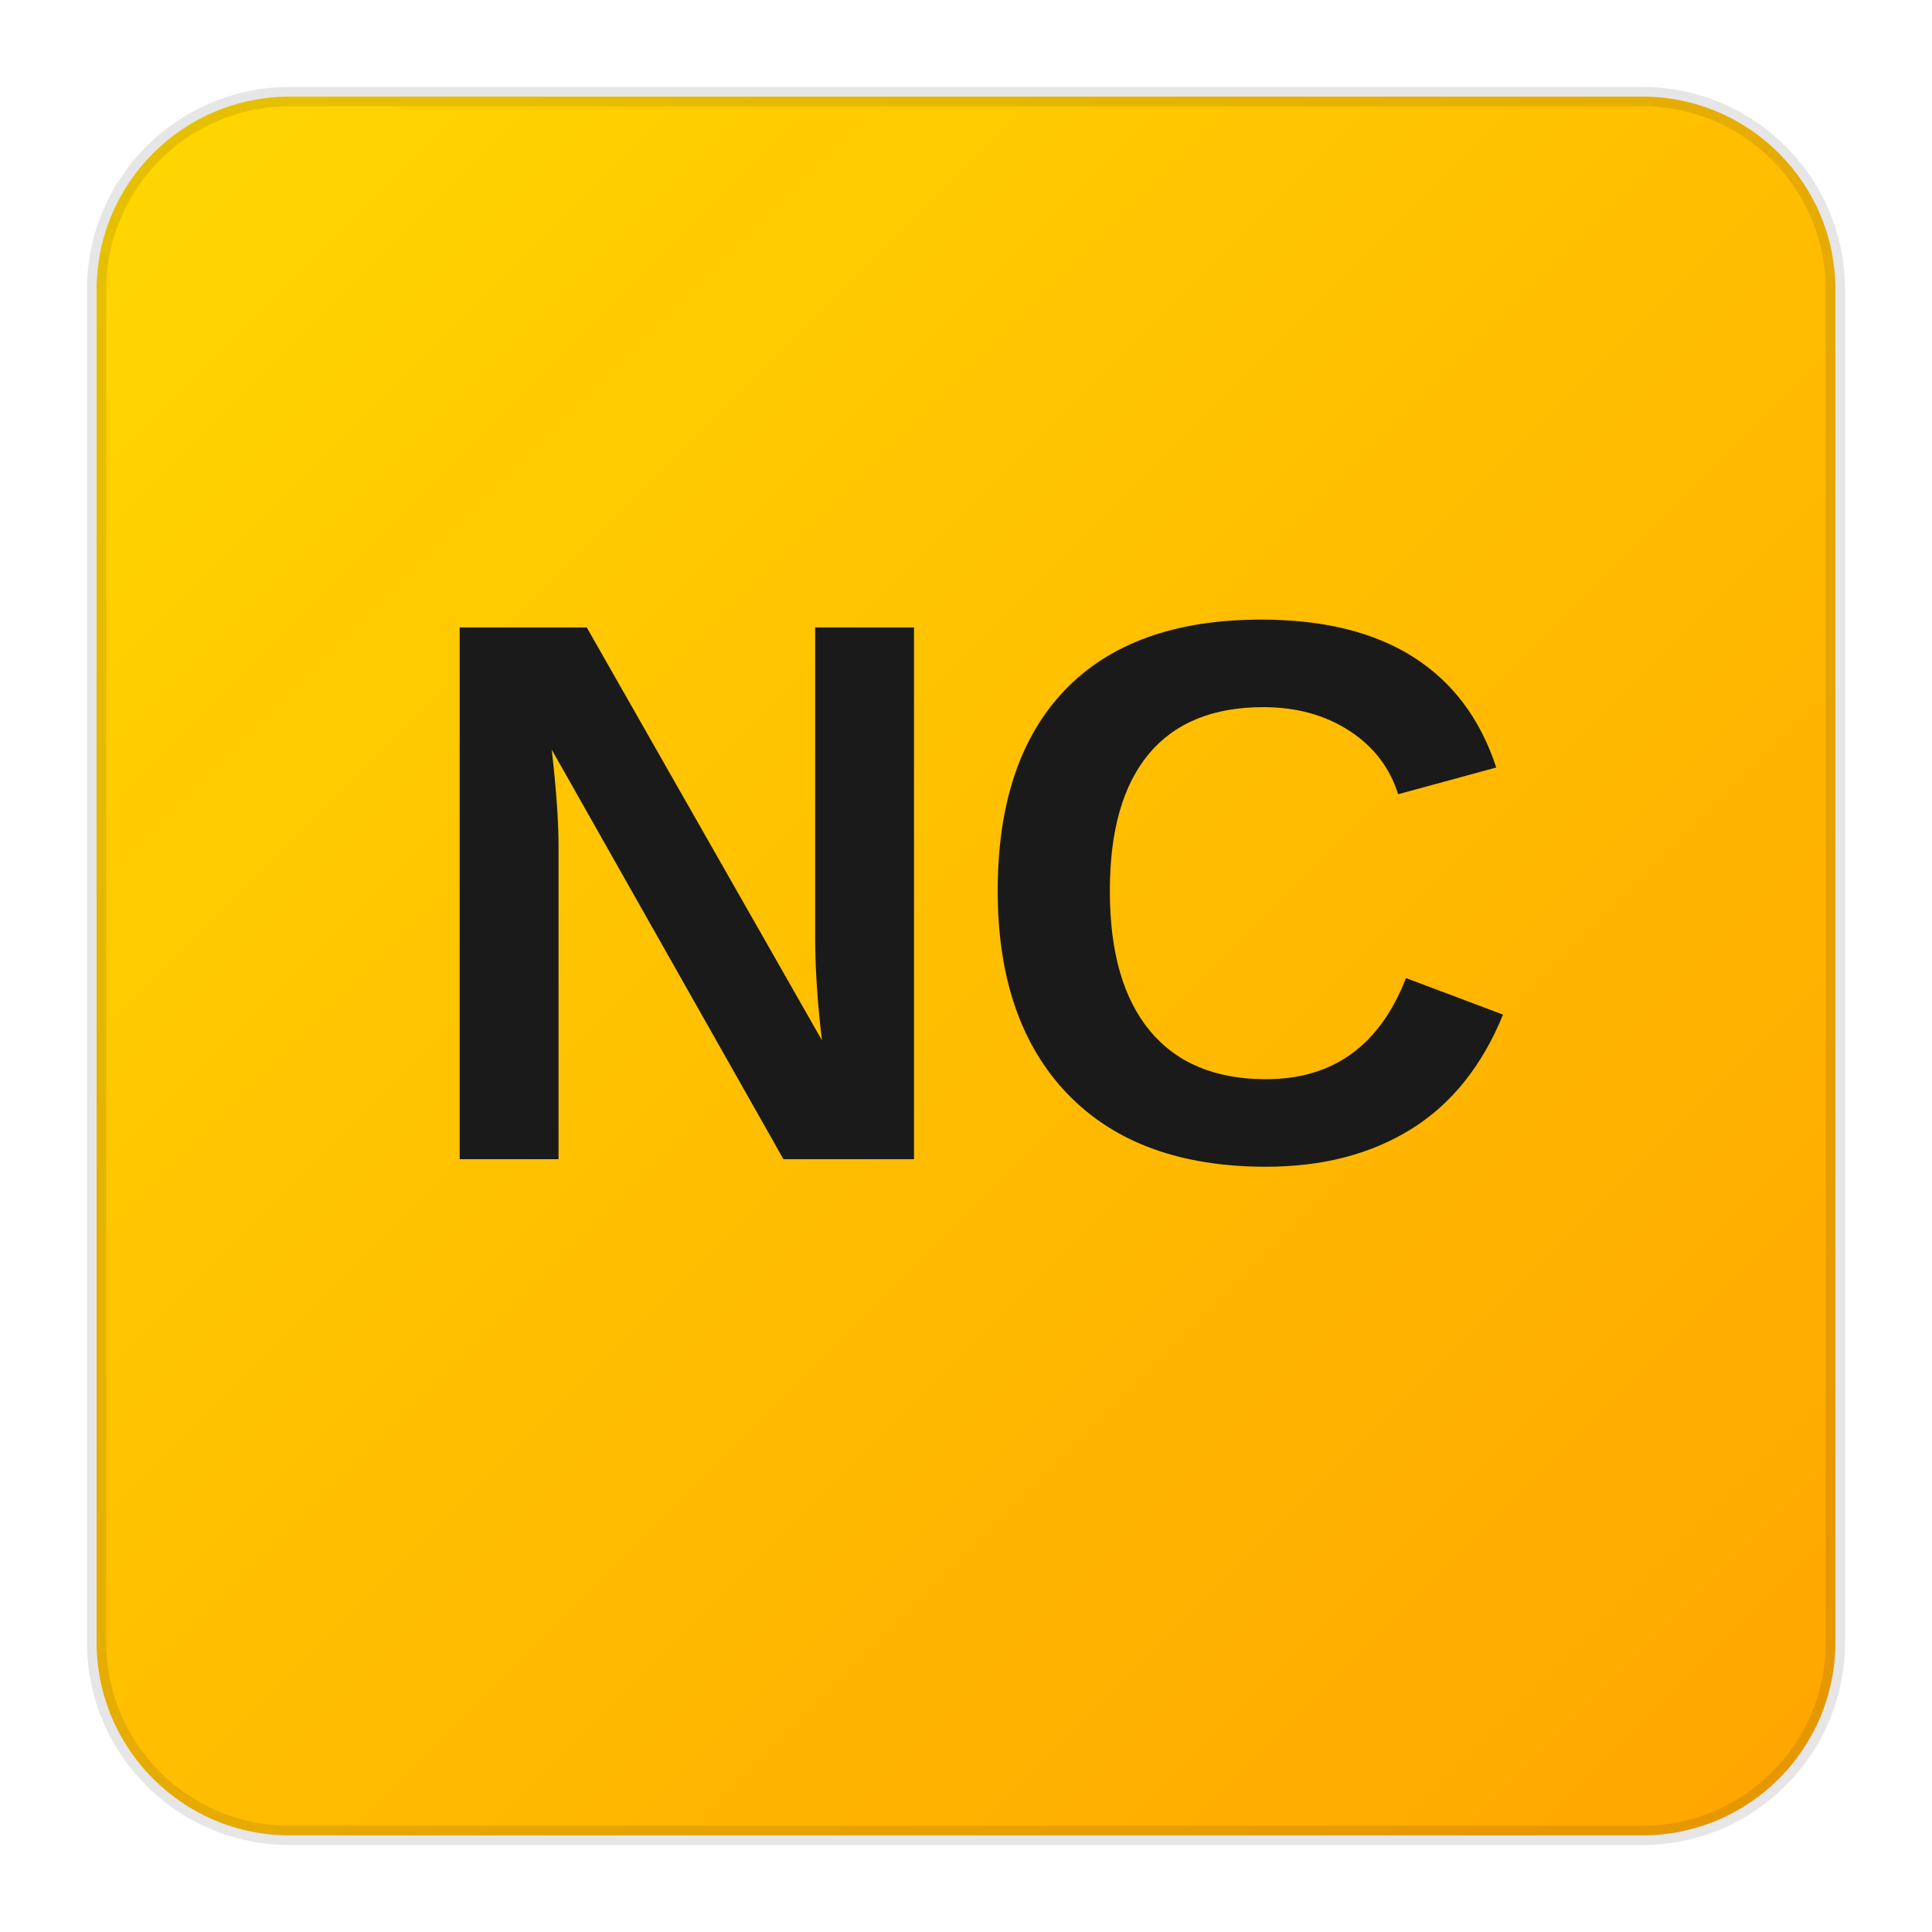
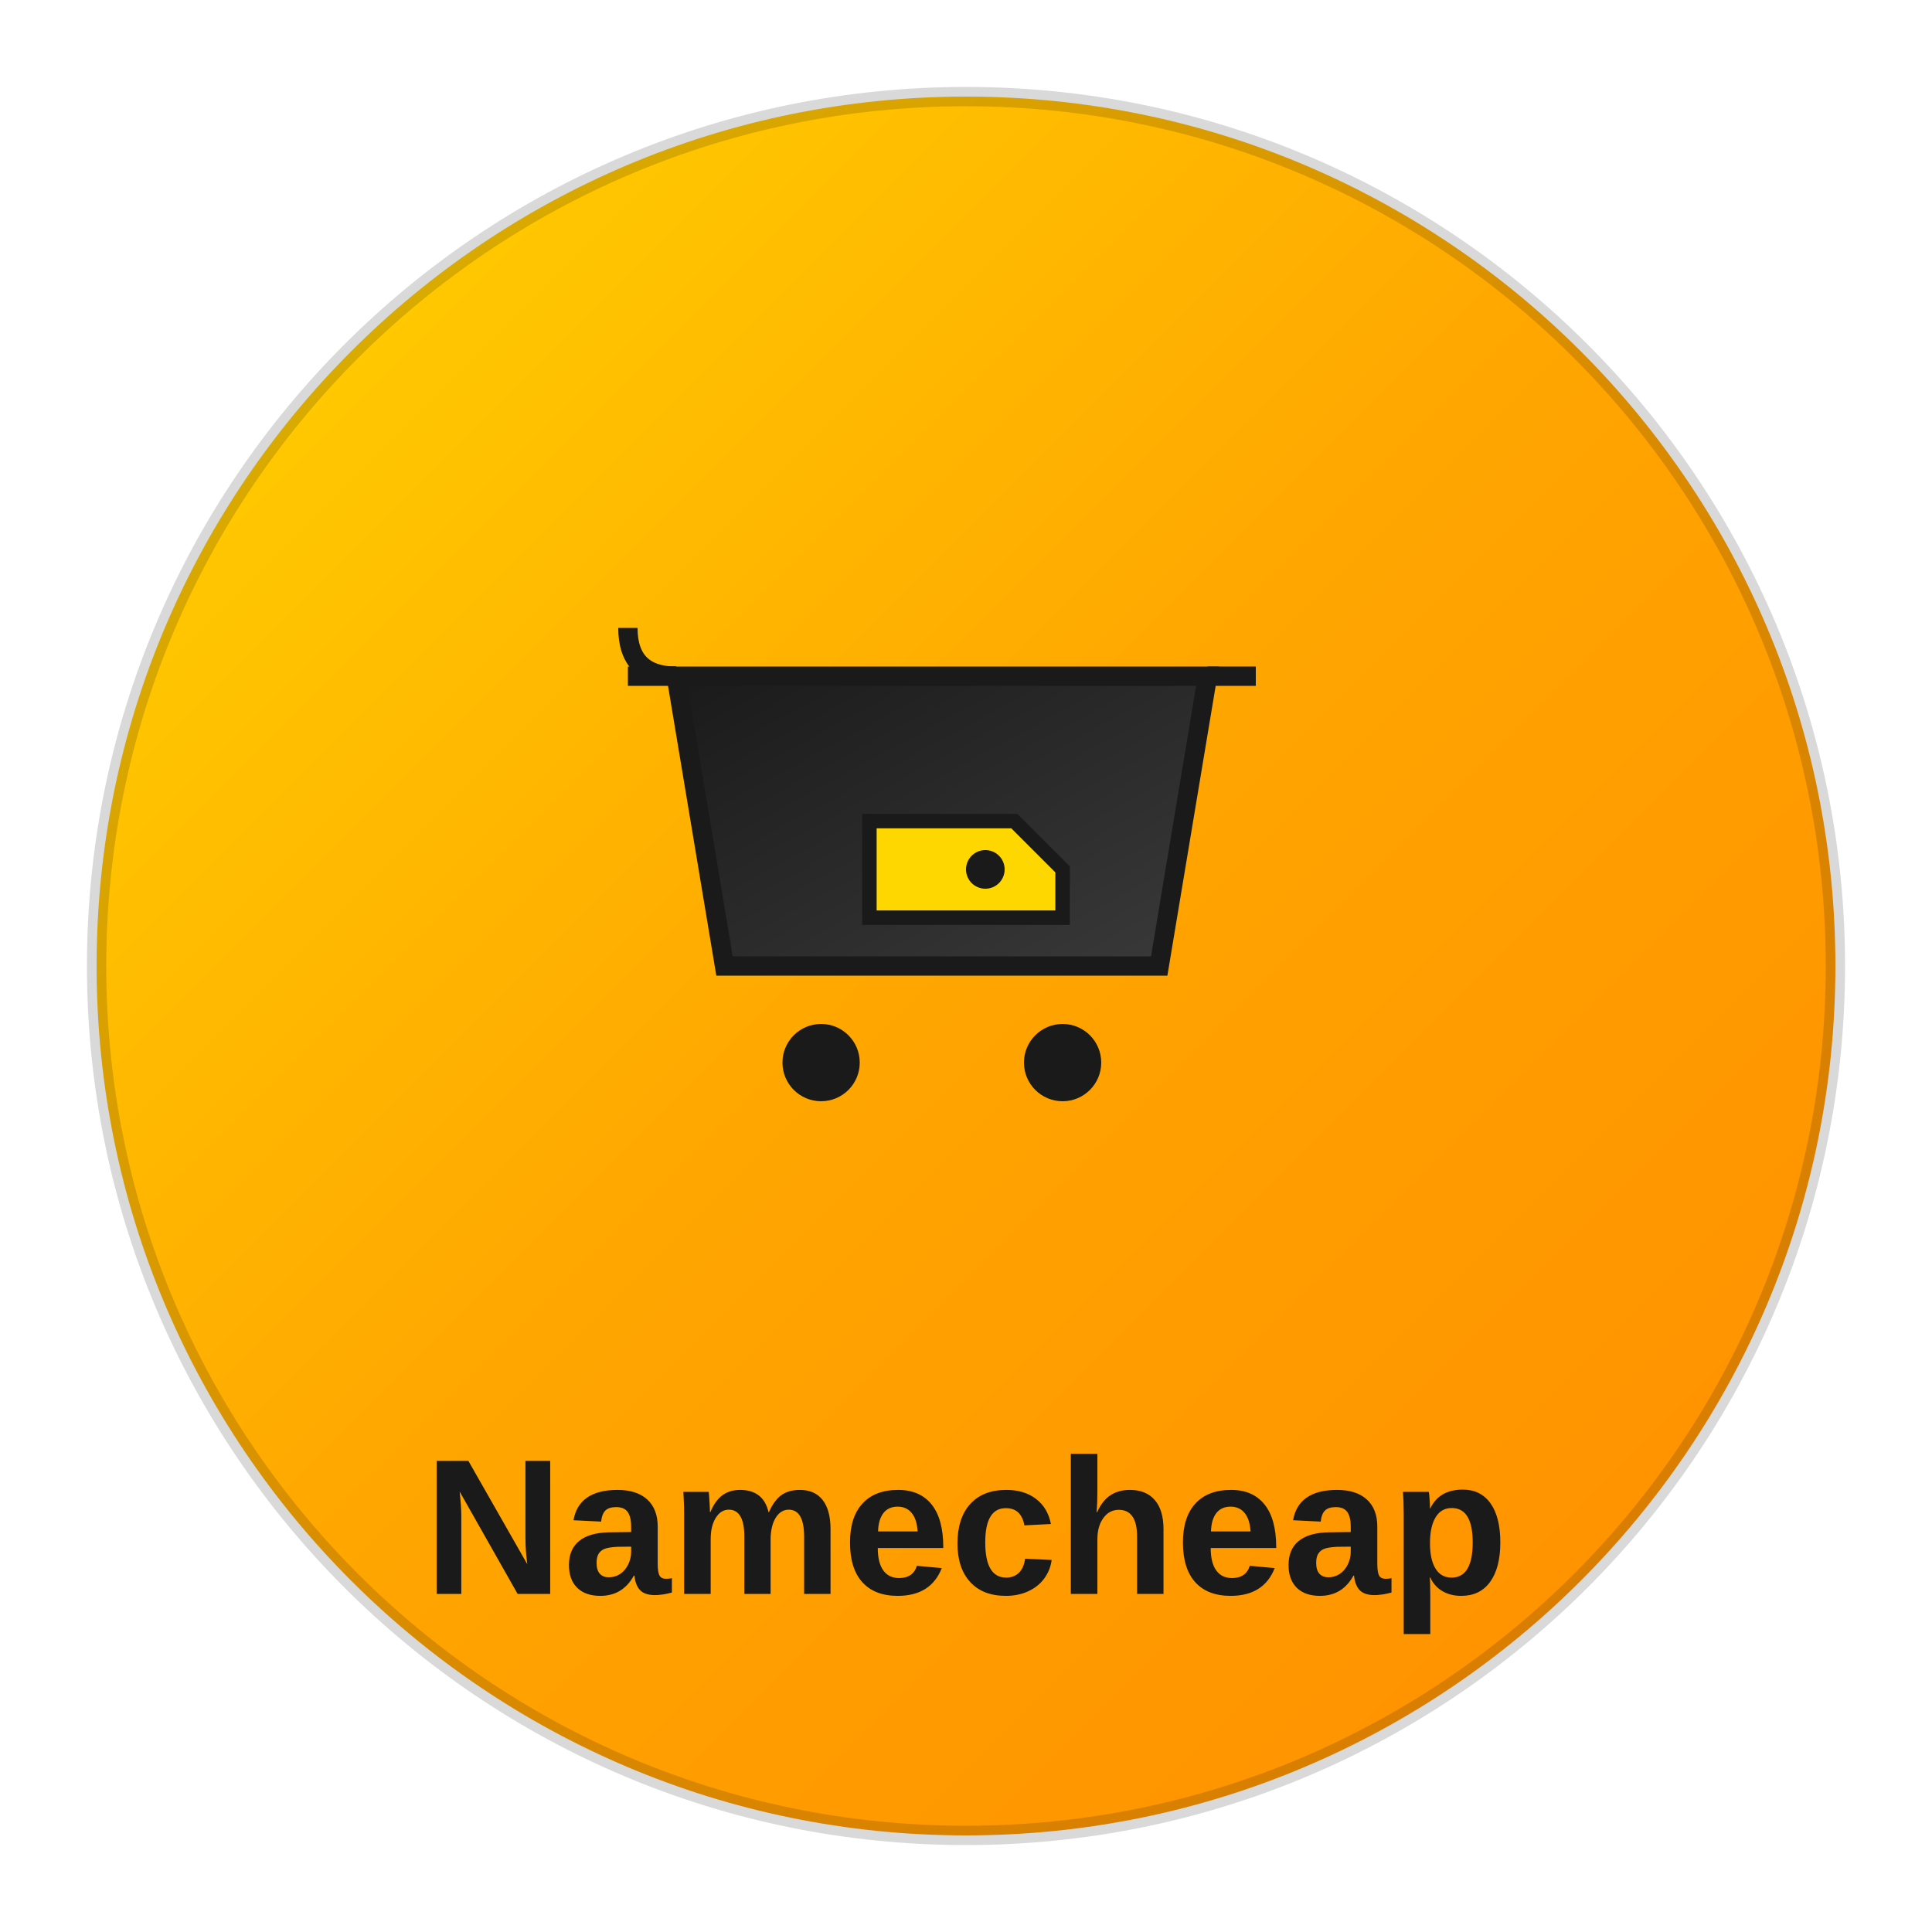
<svg xmlns="http://www.w3.org/2000/svg" width="200" height="200">
  <defs>
    <linearGradient id="logoGradient" x1="0%" y1="0%" x2="100%" y2="100%">
      <stop offset="0%" style="stop-color:#FFD700;stop-opacity:1" />
-       <stop offset="100%" style="stop-color:#FFA500;stop-opacity:1" />
+       <stop offset="50%" style="stop-color:#FFA500;stop-opacity:1" />
+       <stop offset="100%" style="stop-color:#FF8C00;stop-opacity:1" />
+     </linearGradient>
+     <linearGradient id="cartGradient" x1="0%" y1="0%" x2="100%" y2="100%">
+       <stop offset="0%" style="stop-color:#1a1a1a;stop-opacity:1" />
+       <stop offset="100%" style="stop-color:#3a3a3a;stop-opacity:1" />
    </linearGradient>
  </defs>
-   <rect x="10" y="10" width="180" height="180" rx="20" ry="20" fill="url(#logoGradient)" />
-   <text x="100" y="120" font-family="Arial, sans-serif" font-size="80" font-weight="bold" fill="#1a1a1a" text-anchor="middle">NC</text>
-   <rect x="10" y="10" width="180" height="180" rx="20" ry="20" fill="none" stroke="rgba(0,0,0,0.1)" stroke-width="2" />
+   <circle cx="100" cy="100" r="90" fill="url(#logoGradient)" />
+   <g transform="translate(100, 95)">
+     <path d="M -30 -25 L -25 5 L 20 5 L 25 -25 Z" fill="url(#cartGradient)" stroke="#1a1a1a" stroke-width="2" />
+     <path d="M -35 -25 L -30 -25 M 25 -25 L 30 -25" stroke="#1a1a1a" stroke-width="2" fill="none" />
+     <path d="M -35 -30 Q -35 -25 -30 -25" stroke="#1a1a1a" stroke-width="2" fill="none" />
+     <circle cx="-15" cy="15" r="4" fill="#1a1a1a" />
+     <circle cx="10" cy="15" r="4" fill="#1a1a1a" />
+     <path d="M -10 -10 L 5 -10 L 10 -5 L 10 0 L -10 0 Z" fill="#FFD700" stroke="#1a1a1a" stroke-width="1.5" />
+     <circle cx="2" cy="-5" r="2" fill="#1a1a1a" />
+   </g>
+   <text x="100" y="165" font-family="Arial, sans-serif" font-size="20" font-weight="bold" fill="#1a1a1a" text-anchor="middle">Namecheap</text>
+   <circle cx="100" cy="100" r="90" fill="none" stroke="rgba(0,0,0,0.15)" stroke-width="2" />
</svg>
